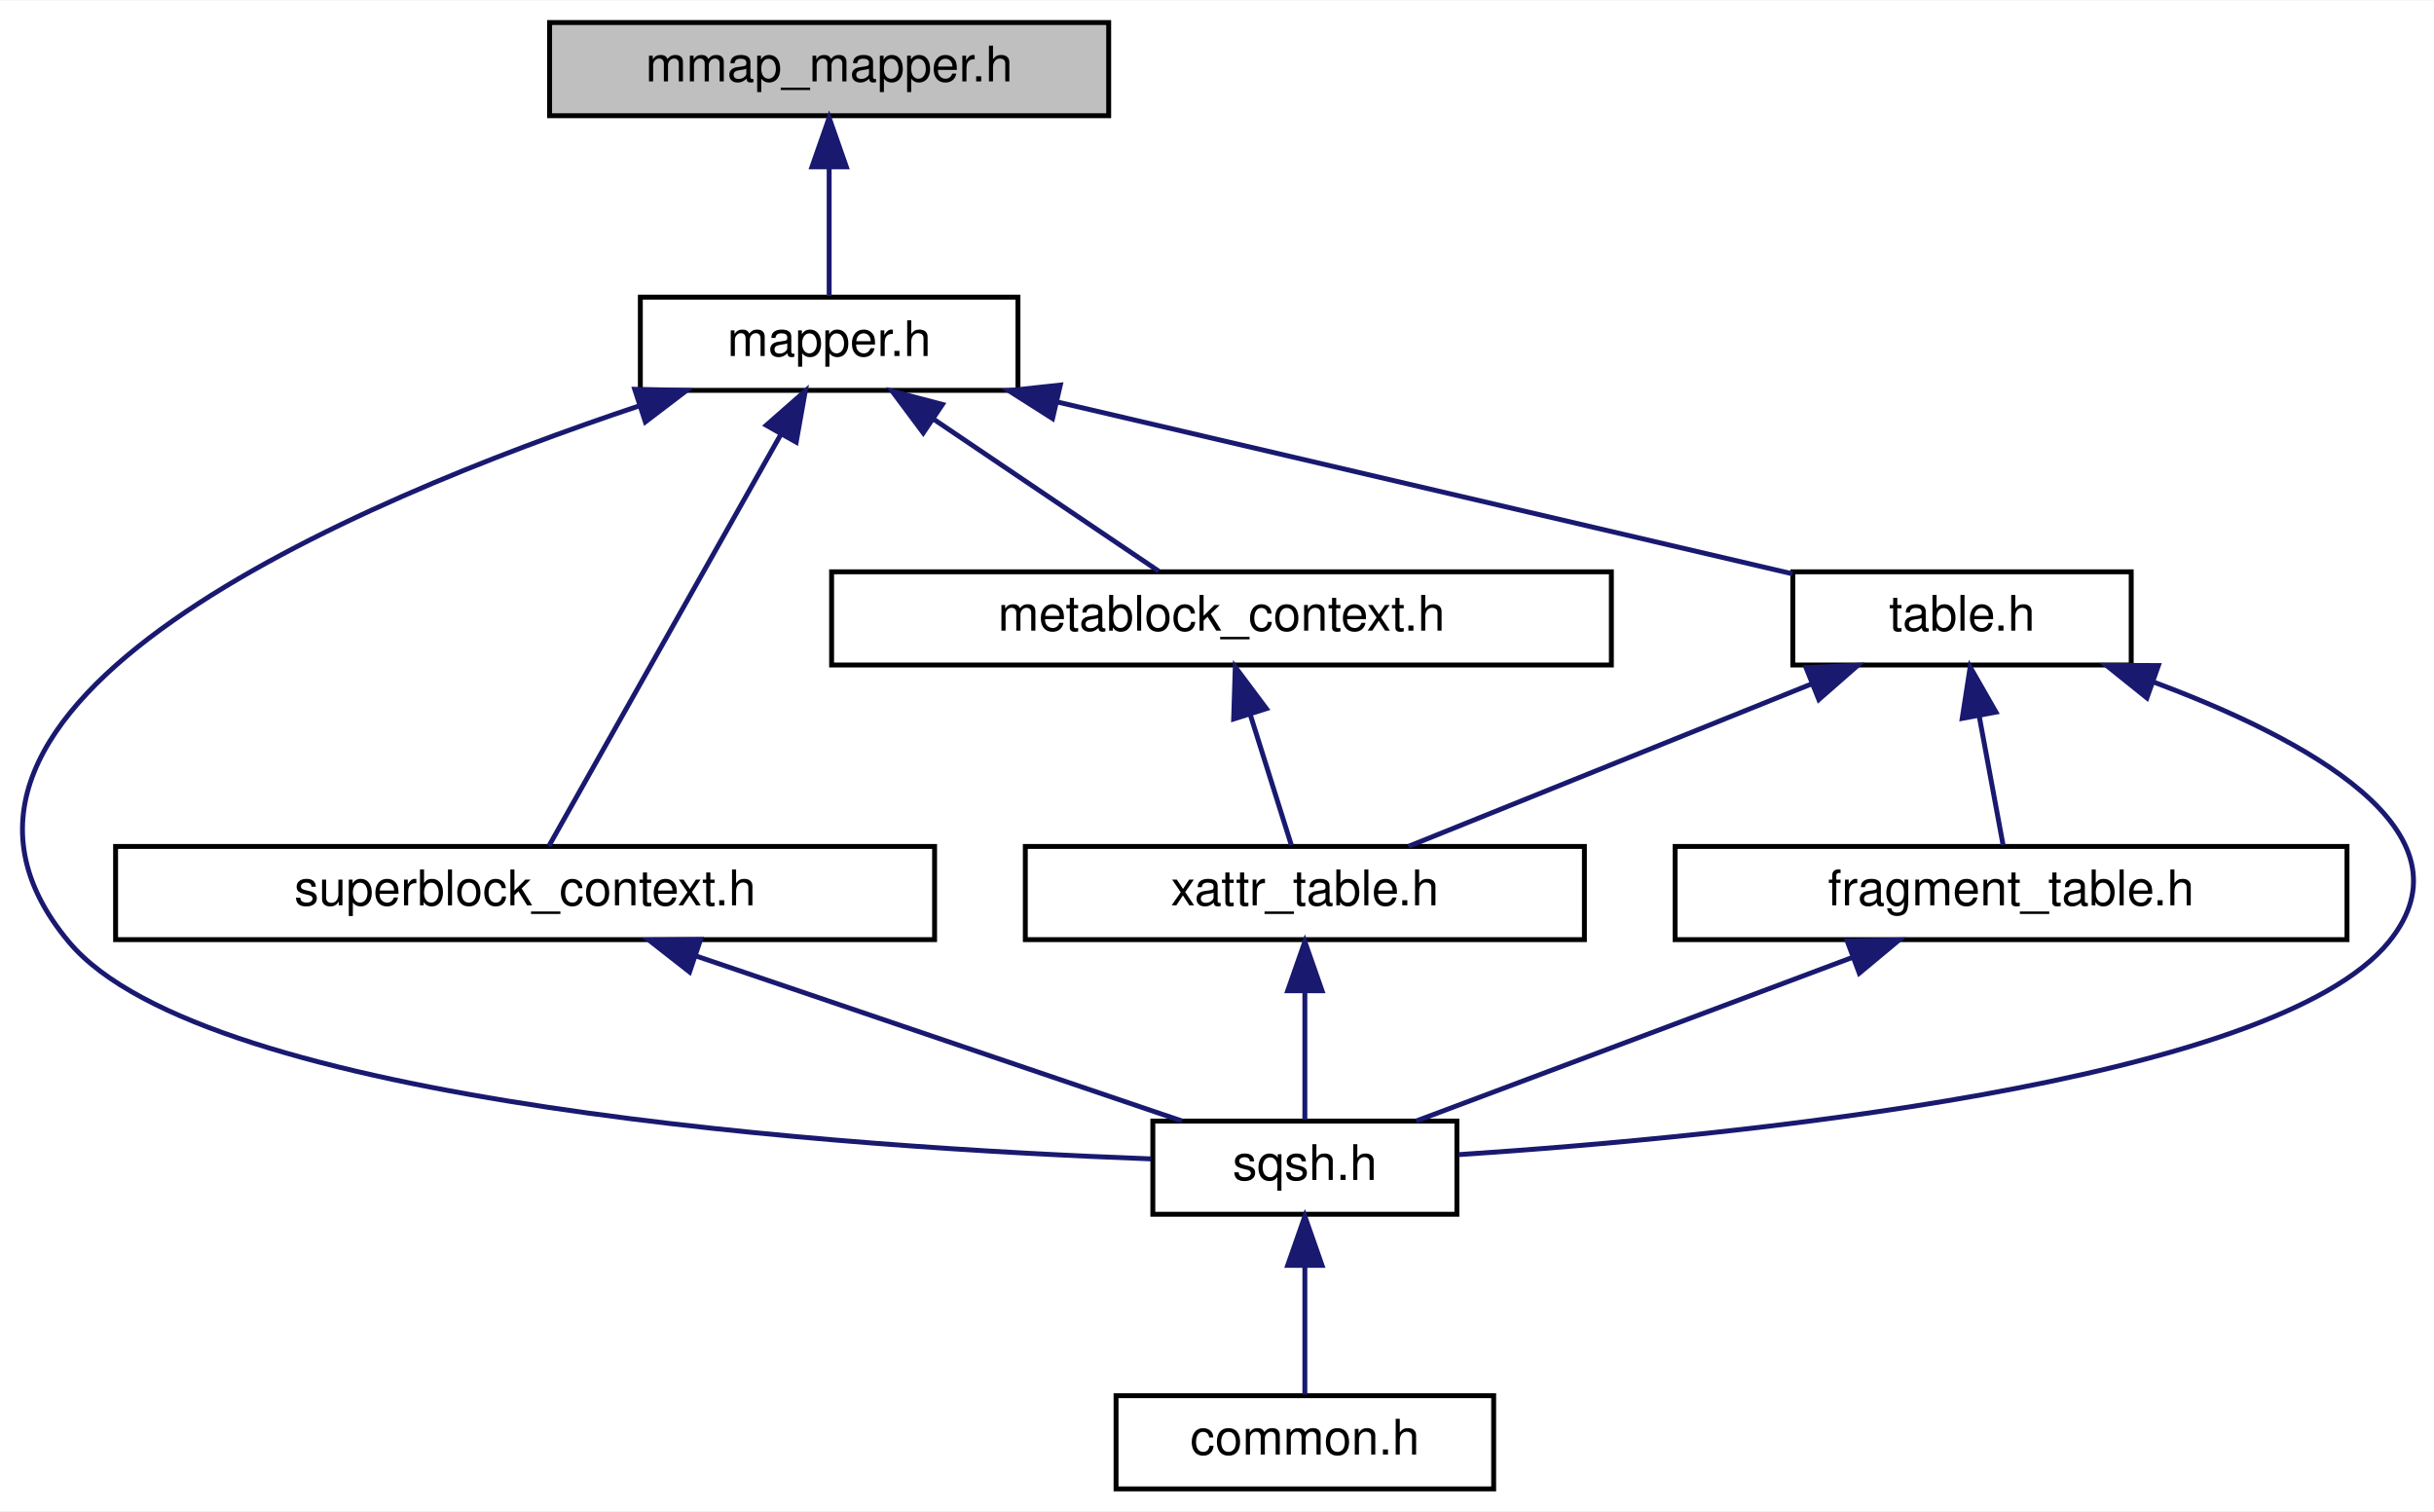
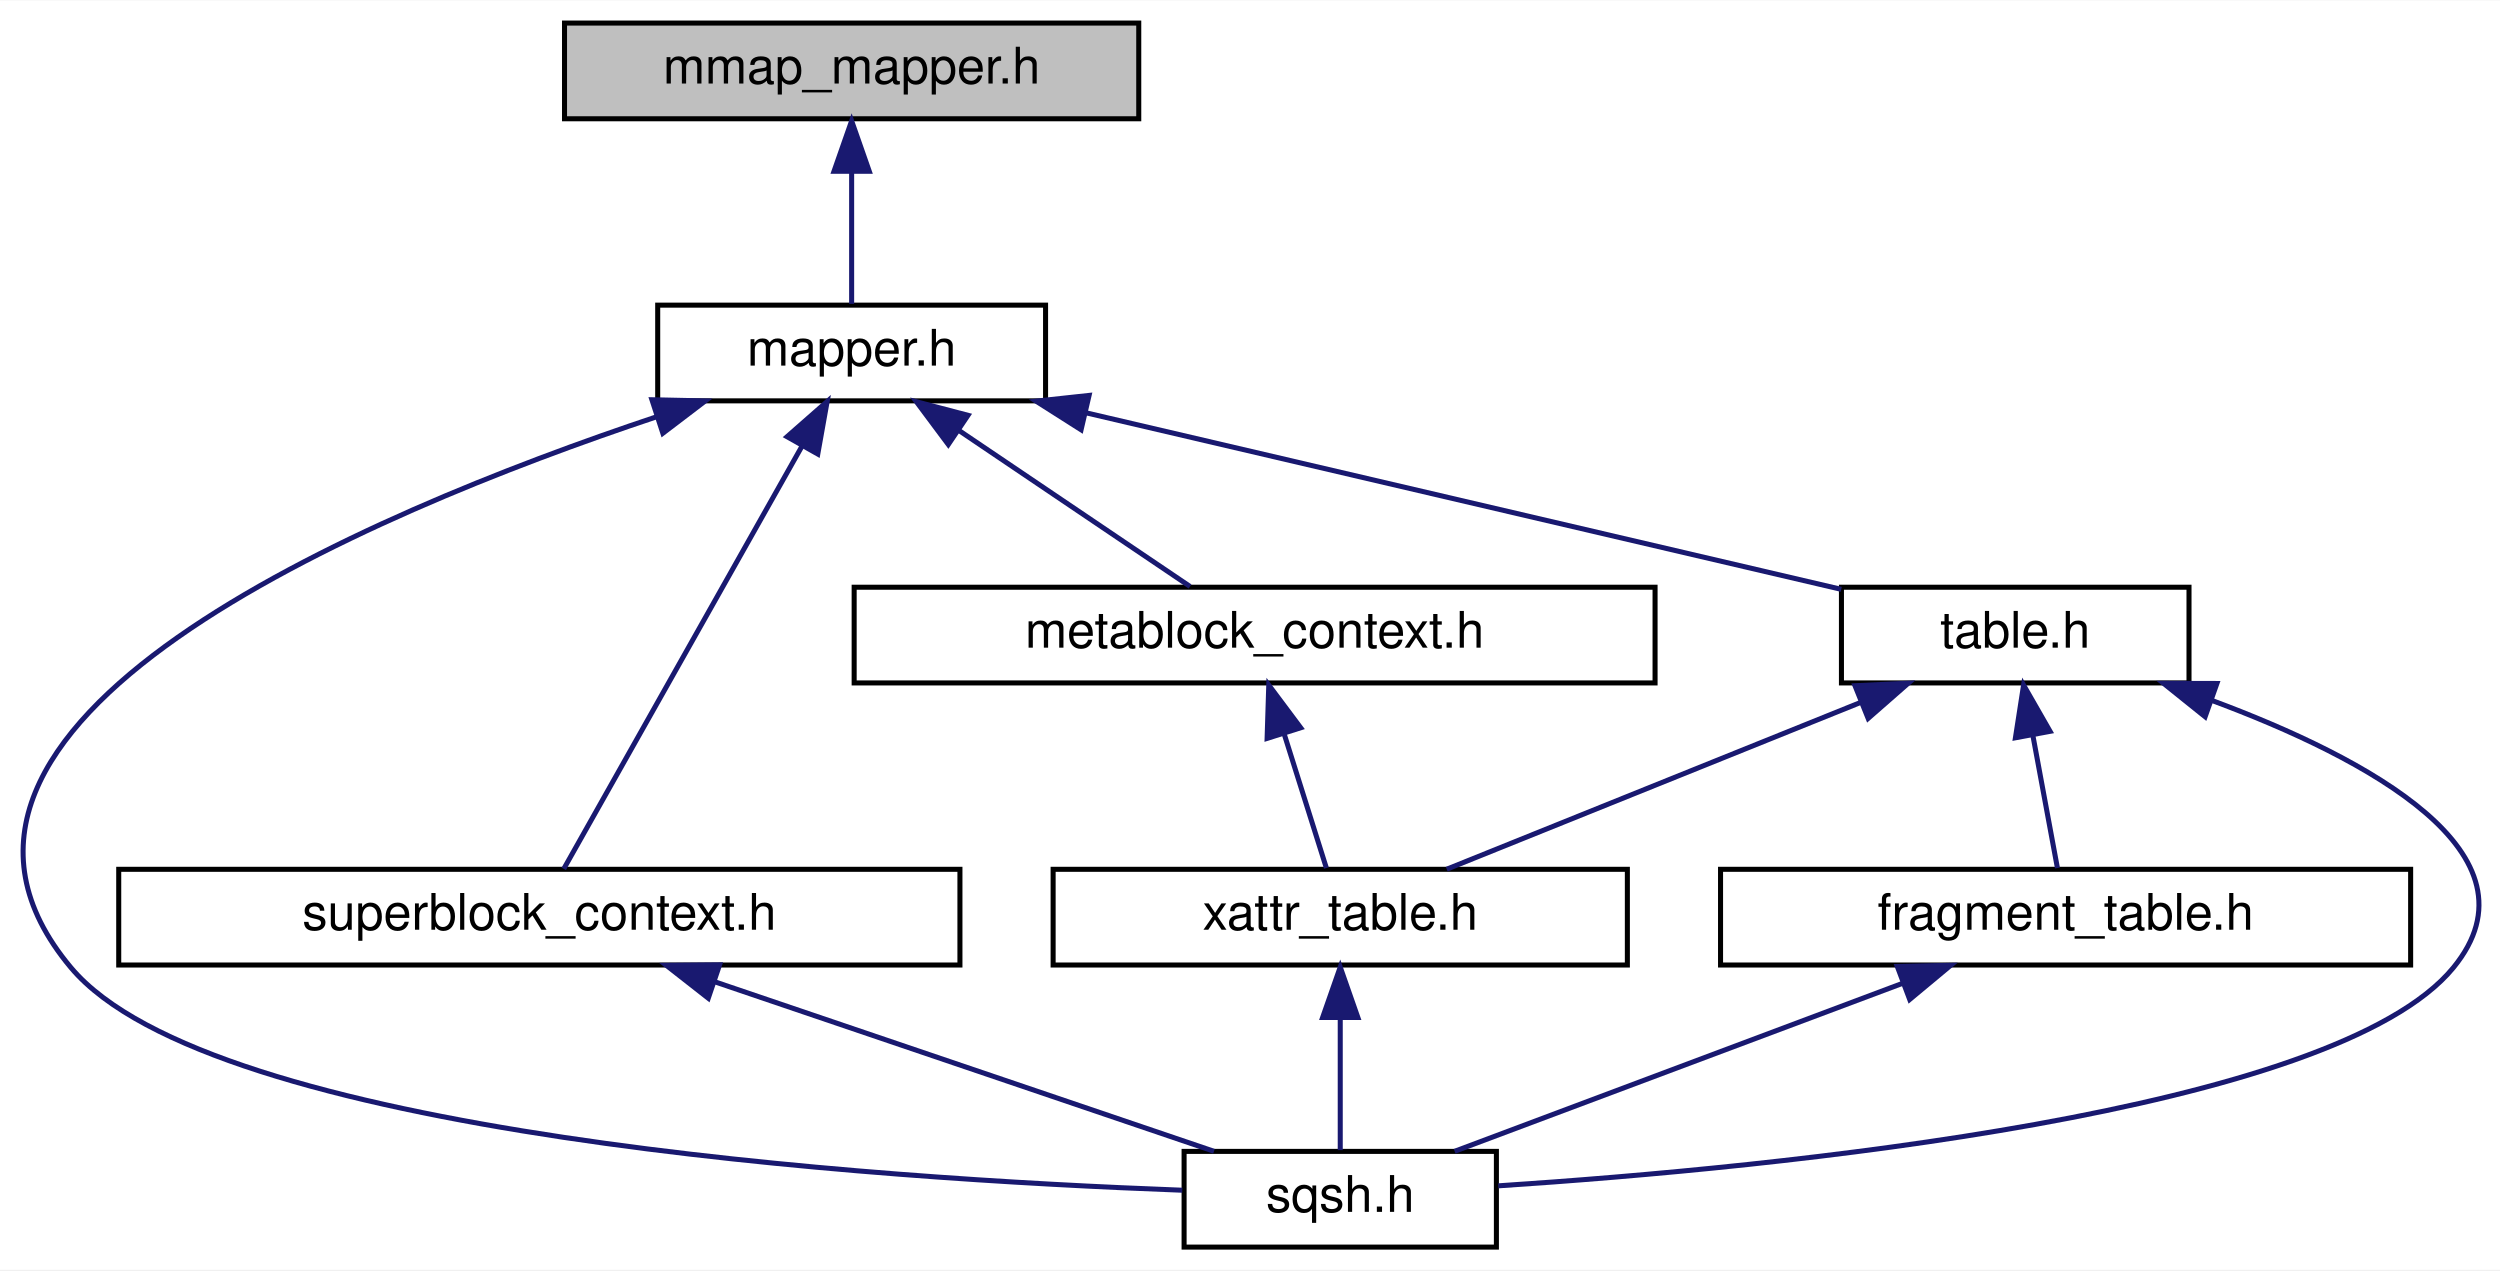
- <svg xmlns="http://www.w3.org/2000/svg" xmlns:xlink="http://www.w3.org/1999/xlink" width="496pt" height="308pt" viewBox="0.00 0.00 496.31 308.00">
-   <g id="graph0" class="graph" transform="scale(1 1) rotate(0) translate(4 304)">
-     <polygon fill="white" stroke="transparent" points="-4,4 -4,-304 492.31,-304 492.31,4 -4,4" />
+ <svg xmlns="http://www.w3.org/2000/svg" xmlns:xlink="http://www.w3.org/1999/xlink" width="496pt" height="252pt" viewBox="0.00 0.00 496.31 252.00">
+   <g id="graph0" class="graph" transform="scale(1 1) rotate(0) translate(4 248)">
+     <polygon fill="white" stroke="transparent" points="-4,4 -4,-248 492.31,-248 492.31,4 -4,4" />
    <g id="node1" class="node">
      <g id="a_node1">
        <a xlink:title=" ">
-           <polygon fill="#bfbfbf" stroke="black" points="108.07,-280.5 108.07,-299.5 222.07,-299.5 222.07,-280.5 108.07,-280.5" />
-           <text text-anchor="middle" x="165.07" y="-287.5" font-family="Helvetica,sans-Serif" font-size="10.00">mmap_mapper.h</text>
+           <polygon fill="#bfbfbf" stroke="black" points="108.07,-224.5 108.07,-243.5 222.07,-243.5 222.07,-224.5 108.07,-224.5" />
+           <text text-anchor="middle" x="165.07" y="-231.5" font-family="Helvetica,sans-Serif" font-size="10.00">mmap_mapper.h</text>
        </a>
      </g>
    </g>
    <g id="node2" class="node">
      <g id="a_node2">
        <a xlink:href="mapper_8h.html" target="_top" xlink:title=" ">
-           <polygon fill="white" stroke="black" points="126.57,-224.5 126.57,-243.5 203.57,-243.5 203.57,-224.5 126.57,-224.5" />
-           <text text-anchor="middle" x="165.07" y="-231.5" font-family="Helvetica,sans-Serif" font-size="10.00">mapper.h</text>
+           <polygon fill="white" stroke="black" points="126.57,-168.5 126.57,-187.5 203.57,-187.5 203.57,-168.5 126.57,-168.5" />
+           <text text-anchor="middle" x="165.07" y="-175.5" font-family="Helvetica,sans-Serif" font-size="10.00">mapper.h</text>
        </a>
      </g>
    </g>
    <g id="edge1" class="edge">
-       <path fill="none" stroke="midnightblue" d="M165.07,-269.8C165.07,-260.91 165.07,-250.78 165.07,-243.75" />
-       <polygon fill="midnightblue" stroke="midnightblue" points="161.57,-270.08 165.07,-280.08 168.57,-270.08 161.57,-270.08" />
+       <path fill="none" stroke="midnightblue" d="M165.07,-213.8C165.07,-204.91 165.07,-194.78 165.07,-187.75" />
+       <polygon fill="midnightblue" stroke="midnightblue" points="161.57,-214.08 165.07,-224.08 168.57,-214.08 161.57,-214.08" />
    </g>
    <g id="node3" class="node">
      <g id="a_node3">
        <a xlink:href="metablock__context_8h.html" target="_top" xlink:title=" ">
-           <polygon fill="white" stroke="black" points="165.57,-168.5 165.57,-187.5 324.57,-187.5 324.57,-168.5 165.57,-168.5" />
-           <text text-anchor="middle" x="245.07" y="-175.5" font-family="Helvetica,sans-Serif" font-size="10.00">metablock_context.h</text>
+           <polygon fill="white" stroke="black" points="165.57,-112.5 165.57,-131.5 324.57,-131.5 324.57,-112.5 165.57,-112.5" />
+           <text text-anchor="middle" x="245.07" y="-119.5" font-family="Helvetica,sans-Serif" font-size="10.00">metablock_context.h</text>
        </a>
      </g>
    </g>
    <g id="edge2" class="edge">
-       <path fill="none" stroke="midnightblue" d="M186.37,-218.62C200.99,-208.76 219.9,-195.99 232.25,-187.65" />
-       <polygon fill="midnightblue" stroke="midnightblue" points="184.26,-215.83 177.93,-224.32 188.17,-221.63 184.26,-215.83" />
+       <path fill="none" stroke="midnightblue" d="M186.37,-162.62C200.99,-152.76 219.9,-139.99 232.25,-131.65" />
+       <polygon fill="midnightblue" stroke="midnightblue" points="184.26,-159.83 177.93,-168.32 188.17,-165.63 184.26,-159.83" />
    </g>
    <g id="node5" class="node">
      <g id="a_node5">
        <a xlink:href="sqsh_8h.html" target="_top" xlink:title=" ">
-           <polygon fill="white" stroke="black" points="231.07,-56.5 231.07,-75.5 293.07,-75.5 293.07,-56.5 231.07,-56.5" />
-           <text text-anchor="middle" x="262.07" y="-63.5" font-family="Helvetica,sans-Serif" font-size="10.00">sqsh.h</text>
+           <polygon fill="white" stroke="black" points="231.07,-0.5 231.07,-19.5 293.07,-19.5 293.07,-0.5 231.07,-0.5" />
+           <text text-anchor="middle" x="262.07" y="-7.5" font-family="Helvetica,sans-Serif" font-size="10.00">sqsh.h</text>
+         </a>
+       </g>
+     </g>
+     <g id="edge5" class="edge">
+       <path fill="none" stroke="midnightblue" d="M126.38,-165.35C68.33,-145.96 -30.43,-104.37 10.07,-56 37.89,-22.78 169.54,-14.06 230.71,-11.79" />
+       <polygon fill="midnightblue" stroke="midnightblue" points="125.42,-168.72 136.02,-168.49 127.59,-162.07 125.42,-168.72" />
+     </g>
+     <g id="node6" class="node">
+       <g id="a_node6">
+         <a xlink:href="superblock__context_8h.html" target="_top" xlink:title=" ">
+           <polygon fill="white" stroke="black" points="19.57,-56.5 19.57,-75.5 186.57,-75.5 186.57,-56.5 19.57,-56.5" />
+           <text text-anchor="middle" x="103.07" y="-63.5" font-family="Helvetica,sans-Serif" font-size="10.00">superblock_context.h</text>
        </a>
      </g>
    </g>
    <g id="edge6" class="edge">
-       <path fill="none" stroke="midnightblue" d="M126.38,-221.35C68.33,-201.96 -30.43,-160.37 10.07,-112 37.89,-78.78 169.54,-70.06 230.71,-67.79" />
-       <polygon fill="midnightblue" stroke="midnightblue" points="125.42,-224.72 136.02,-224.49 127.59,-218.07 125.42,-224.72" />
+       <path fill="none" stroke="midnightblue" d="M155.29,-159.64C141.82,-135.74 118.08,-93.63 107.92,-75.59" />
+       <polygon fill="midnightblue" stroke="midnightblue" points="152.25,-161.38 160.21,-168.37 158.35,-157.94 152.25,-161.38" />
    </g>
    <g id="node7" class="node">
      <g id="a_node7">
-         <a xlink:href="superblock__context_8h.html" target="_top" xlink:title=" ">
-           <polygon fill="white" stroke="black" points="19.57,-112.5 19.57,-131.5 186.57,-131.5 186.57,-112.5 19.57,-112.5" />
-           <text text-anchor="middle" x="103.07" y="-119.5" font-family="Helvetica,sans-Serif" font-size="10.00">superblock_context.h</text>
+         <a xlink:href="table_8h.html" target="_top" xlink:title=" ">
+           <polygon fill="white" stroke="black" points="361.57,-112.5 361.57,-131.5 430.57,-131.5 430.57,-112.5 361.57,-112.5" />
+           <text text-anchor="middle" x="396.07" y="-119.5" font-family="Helvetica,sans-Serif" font-size="10.00">table.h</text>
        </a>
      </g>
    </g>
+     <g id="edge8" class="edge">
+       <path fill="none" stroke="midnightblue" d="M211.63,-166.12C255.96,-155.75 321.68,-140.39 361.53,-131.08" />
+       <polygon fill="midnightblue" stroke="midnightblue" points="210.62,-162.76 201.68,-168.44 212.21,-169.58 210.62,-162.76" />
+     </g>
+     <g id="node4" class="node">
+       <g id="a_node4">
+         <a xlink:href="xattr__table_8h.html" target="_top" xlink:title=" ">
+           <polygon fill="white" stroke="black" points="205.07,-56.5 205.07,-75.5 319.07,-75.5 319.07,-56.5 205.07,-56.5" />
+           <text text-anchor="middle" x="262.07" y="-63.5" font-family="Helvetica,sans-Serif" font-size="10.00">xattr_table.h</text>
+         </a>
+       </g>
+     </g>
+     <g id="edge3" class="edge">
+       <path fill="none" stroke="midnightblue" d="M250.93,-102.4C253.78,-93.36 257.06,-82.94 259.32,-75.75" />
+       <polygon fill="midnightblue" stroke="midnightblue" points="247.55,-101.49 247.88,-112.08 254.22,-103.6 247.55,-101.49" />
+     </g>
+     <g id="edge4" class="edge">
+       <path fill="none" stroke="midnightblue" d="M262.07,-45.8C262.07,-36.91 262.07,-26.78 262.07,-19.75" />
+       <polygon fill="midnightblue" stroke="midnightblue" points="258.57,-46.08 262.07,-56.08 265.57,-46.08 258.57,-46.08" />
+     </g>
    <g id="edge7" class="edge">
-       <path fill="none" stroke="midnightblue" d="M155.29,-215.64C141.82,-191.74 118.08,-149.63 107.92,-131.59" />
-       <polygon fill="midnightblue" stroke="midnightblue" points="152.25,-217.38 160.21,-224.37 158.35,-213.94 152.25,-217.38" />
+       <path fill="none" stroke="midnightblue" d="M137.9,-53.17C167.84,-43 210.3,-28.59 237,-19.52" />
+       <polygon fill="midnightblue" stroke="midnightblue" points="136.61,-49.91 128.27,-56.44 138.86,-56.54 136.61,-49.91" />
+     </g>
+     <g id="edge12" class="edge">
+       <path fill="none" stroke="midnightblue" d="M365.4,-108.64C340.25,-98.5 305.32,-84.43 283.21,-75.52" />
+       <polygon fill="midnightblue" stroke="midnightblue" points="364.26,-111.95 374.84,-112.44 366.87,-105.46 364.26,-111.95" />
+     </g>
+     <g id="edge11" class="edge">
+       <path fill="none" stroke="midnightblue" d="M434.94,-109.09C465.99,-97.57 501.5,-78.56 483.07,-56 459.48,-27.12 348.62,-16.3 293.44,-12.66" />
+       <polygon fill="midnightblue" stroke="midnightblue" points="433.77,-105.79 425.51,-112.42 436.11,-112.39 433.77,-105.79" />
    </g>
    <g id="node8" class="node">
      <g id="a_node8">
-         <a xlink:href="table_8h.html" target="_top" xlink:title=" ">
-           <polygon fill="white" stroke="black" points="361.57,-168.5 361.57,-187.5 430.57,-187.5 430.57,-168.5 361.57,-168.5" />
-           <text text-anchor="middle" x="396.07" y="-175.5" font-family="Helvetica,sans-Serif" font-size="10.00">table.h</text>
+         <a xlink:href="fragment__table_8h.html" target="_top" xlink:title=" ">
+           <polygon fill="white" stroke="black" points="337.57,-56.5 337.57,-75.5 474.57,-75.5 474.57,-56.5 337.57,-56.5" />
+           <text text-anchor="middle" x="406.07" y="-63.5" font-family="Helvetica,sans-Serif" font-size="10.00">fragment_table.h</text>
        </a>
      </g>
    </g>
    <g id="edge9" class="edge">
-       <path fill="none" stroke="midnightblue" d="M211.63,-222.12C255.96,-211.75 321.68,-196.39 361.53,-187.08" />
-       <polygon fill="midnightblue" stroke="midnightblue" points="210.62,-218.76 201.68,-224.44 212.21,-225.58 210.62,-218.76" />
-     </g>
-     <g id="node4" class="node">
-       <g id="a_node4">
-         <a xlink:href="xattr__table_8h.html" target="_top" xlink:title=" ">
-           <polygon fill="white" stroke="black" points="205.07,-112.5 205.07,-131.5 319.07,-131.5 319.07,-112.5 205.07,-112.5" />
-           <text text-anchor="middle" x="262.07" y="-119.5" font-family="Helvetica,sans-Serif" font-size="10.00">xattr_table.h</text>
-         </a>
-       </g>
-     </g>
-     <g id="edge3" class="edge">
-       <path fill="none" stroke="midnightblue" d="M250.93,-158.4C253.78,-149.36 257.06,-138.94 259.32,-131.75" />
-       <polygon fill="midnightblue" stroke="midnightblue" points="247.55,-157.49 247.88,-168.08 254.22,-159.6 247.55,-157.49" />
-     </g>
-     <g id="edge4" class="edge">
-       <path fill="none" stroke="midnightblue" d="M262.07,-101.8C262.07,-92.91 262.07,-82.78 262.07,-75.75" />
-       <polygon fill="midnightblue" stroke="midnightblue" points="258.57,-102.08 262.07,-112.08 265.57,-102.08 258.57,-102.08" />
-     </g>
-     <g id="node6" class="node">
-       <g id="a_node6">
-         <a xlink:href="bin_2common_8h.html" target="_top" xlink:title=" ">
-           <polygon fill="white" stroke="black" points="223.57,-0.5 223.57,-19.5 300.57,-19.5 300.57,-0.5 223.57,-0.5" />
-           <text text-anchor="middle" x="262.07" y="-7.5" font-family="Helvetica,sans-Serif" font-size="10.00">common.h</text>
-         </a>
-       </g>
-     </g>
-     <g id="edge5" class="edge">
-       <path fill="none" stroke="midnightblue" d="M262.07,-45.8C262.07,-36.91 262.07,-26.78 262.07,-19.75" />
-       <polygon fill="midnightblue" stroke="midnightblue" points="258.57,-46.08 262.07,-56.08 265.57,-46.08 258.57,-46.08" />
-     </g>
-     <g id="edge8" class="edge">
-       <path fill="none" stroke="midnightblue" d="M137.9,-109.17C167.84,-99 210.3,-84.59 237,-75.52" />
-       <polygon fill="midnightblue" stroke="midnightblue" points="136.61,-105.91 128.27,-112.44 138.86,-112.54 136.61,-105.91" />
-     </g>
-     <g id="edge13" class="edge">
-       <path fill="none" stroke="midnightblue" d="M365.4,-164.64C340.25,-154.5 305.32,-140.43 283.21,-131.52" />
-       <polygon fill="midnightblue" stroke="midnightblue" points="364.26,-167.95 374.84,-168.44 366.87,-161.46 364.26,-167.95" />
-     </g>
-     <g id="edge12" class="edge">
-       <path fill="none" stroke="midnightblue" d="M434.94,-165.09C465.99,-153.57 501.5,-134.56 483.07,-112 459.48,-83.12 348.62,-72.3 293.44,-68.66" />
-       <polygon fill="midnightblue" stroke="midnightblue" points="433.77,-161.79 425.51,-168.42 436.11,-168.39 433.77,-161.79" />
-     </g>
-     <g id="node9" class="node">
-       <g id="a_node9">
-         <a xlink:href="fragment__table_8h.html" target="_top" xlink:title=" ">
-           <polygon fill="white" stroke="black" points="337.57,-112.5 337.57,-131.5 474.57,-131.5 474.57,-112.5 337.57,-112.5" />
-           <text text-anchor="middle" x="406.07" y="-119.5" font-family="Helvetica,sans-Serif" font-size="10.00">fragment_table.h</text>
-         </a>
-       </g>
+       <path fill="none" stroke="midnightblue" d="M399.57,-102.1C401.23,-93.14 403.14,-82.86 404.45,-75.75" />
+       <polygon fill="midnightblue" stroke="midnightblue" points="396.11,-101.61 397.73,-112.08 402.99,-102.89 396.11,-101.61" />
    </g>
    <g id="edge10" class="edge">
-       <path fill="none" stroke="midnightblue" d="M399.57,-158.1C401.23,-149.14 403.14,-138.86 404.45,-131.75" />
-       <polygon fill="midnightblue" stroke="midnightblue" points="396.11,-157.61 397.73,-168.08 402.99,-158.89 396.11,-157.61" />
-     </g>
-     <g id="edge11" class="edge">
-       <path fill="none" stroke="midnightblue" d="M373.82,-108.91C346.75,-98.75 308.76,-84.51 284.78,-75.52" />
-       <polygon fill="midnightblue" stroke="midnightblue" points="372.66,-112.21 383.26,-112.44 375.12,-105.66 372.66,-112.21" />
+       <path fill="none" stroke="midnightblue" d="M373.82,-52.91C346.75,-42.75 308.76,-28.51 284.78,-19.52" />
+       <polygon fill="midnightblue" stroke="midnightblue" points="372.66,-56.21 383.26,-56.44 375.12,-49.66 372.66,-56.21" />
    </g>
  </g>
</svg>
